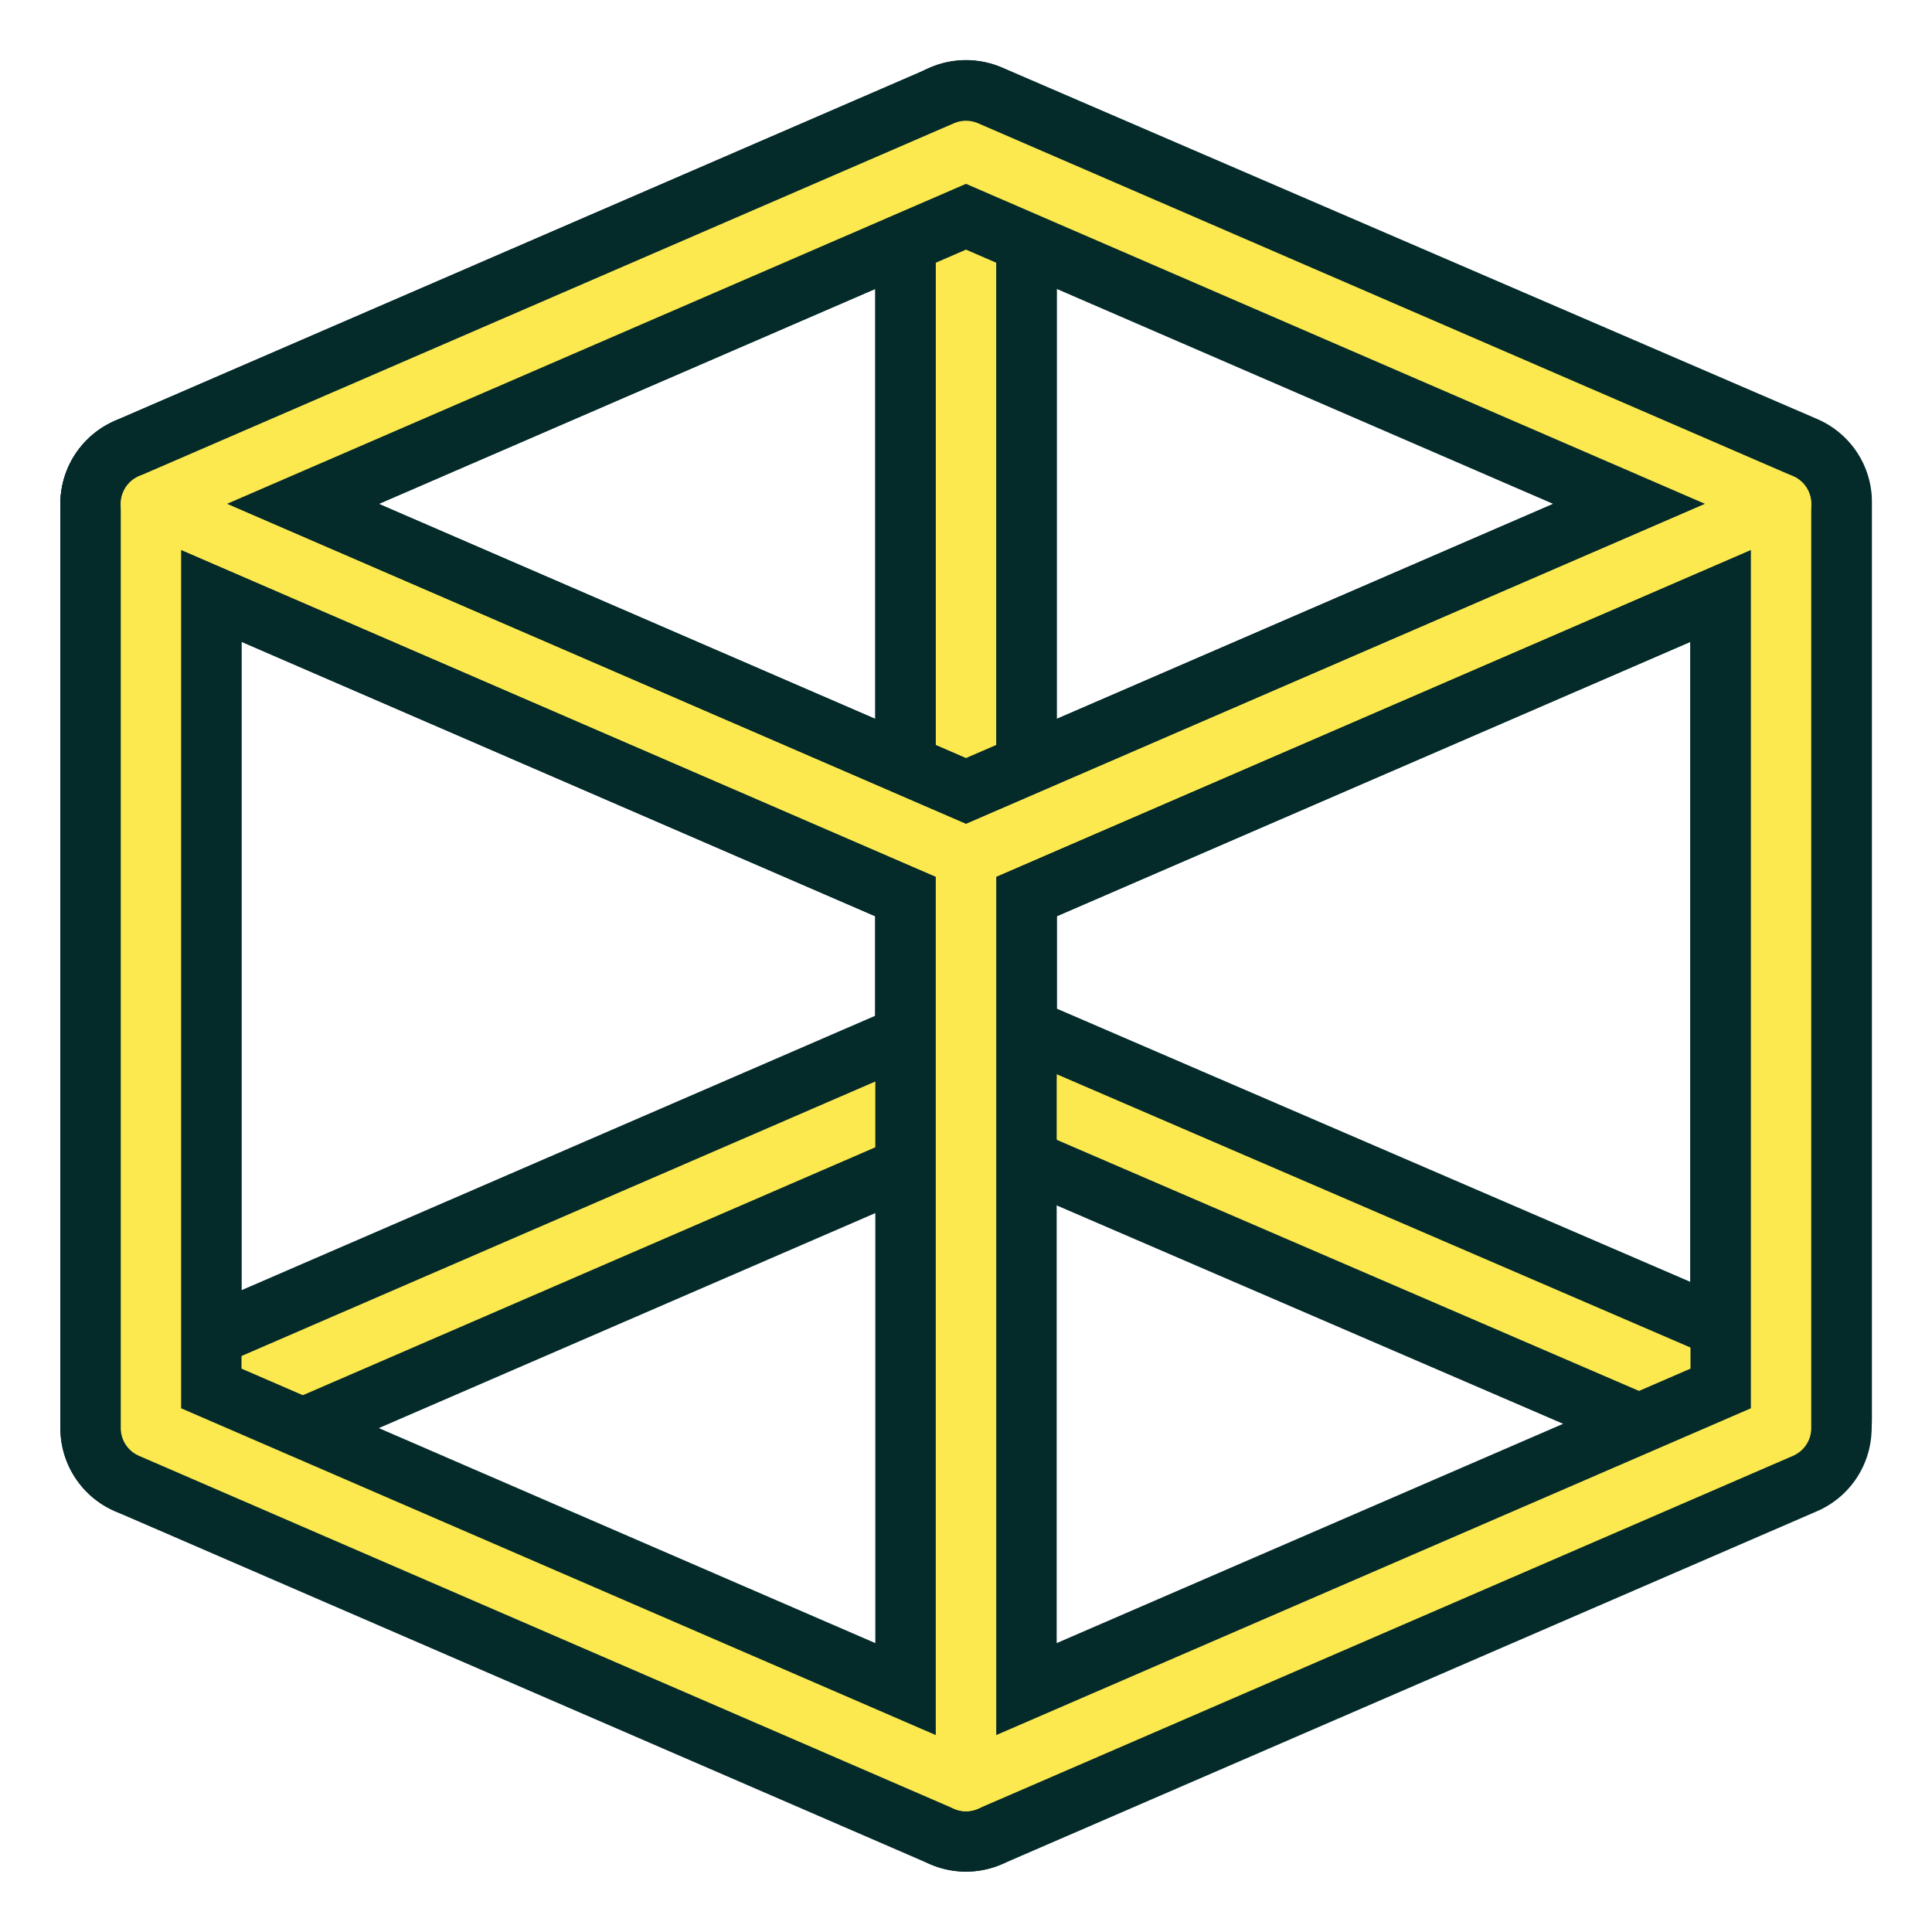
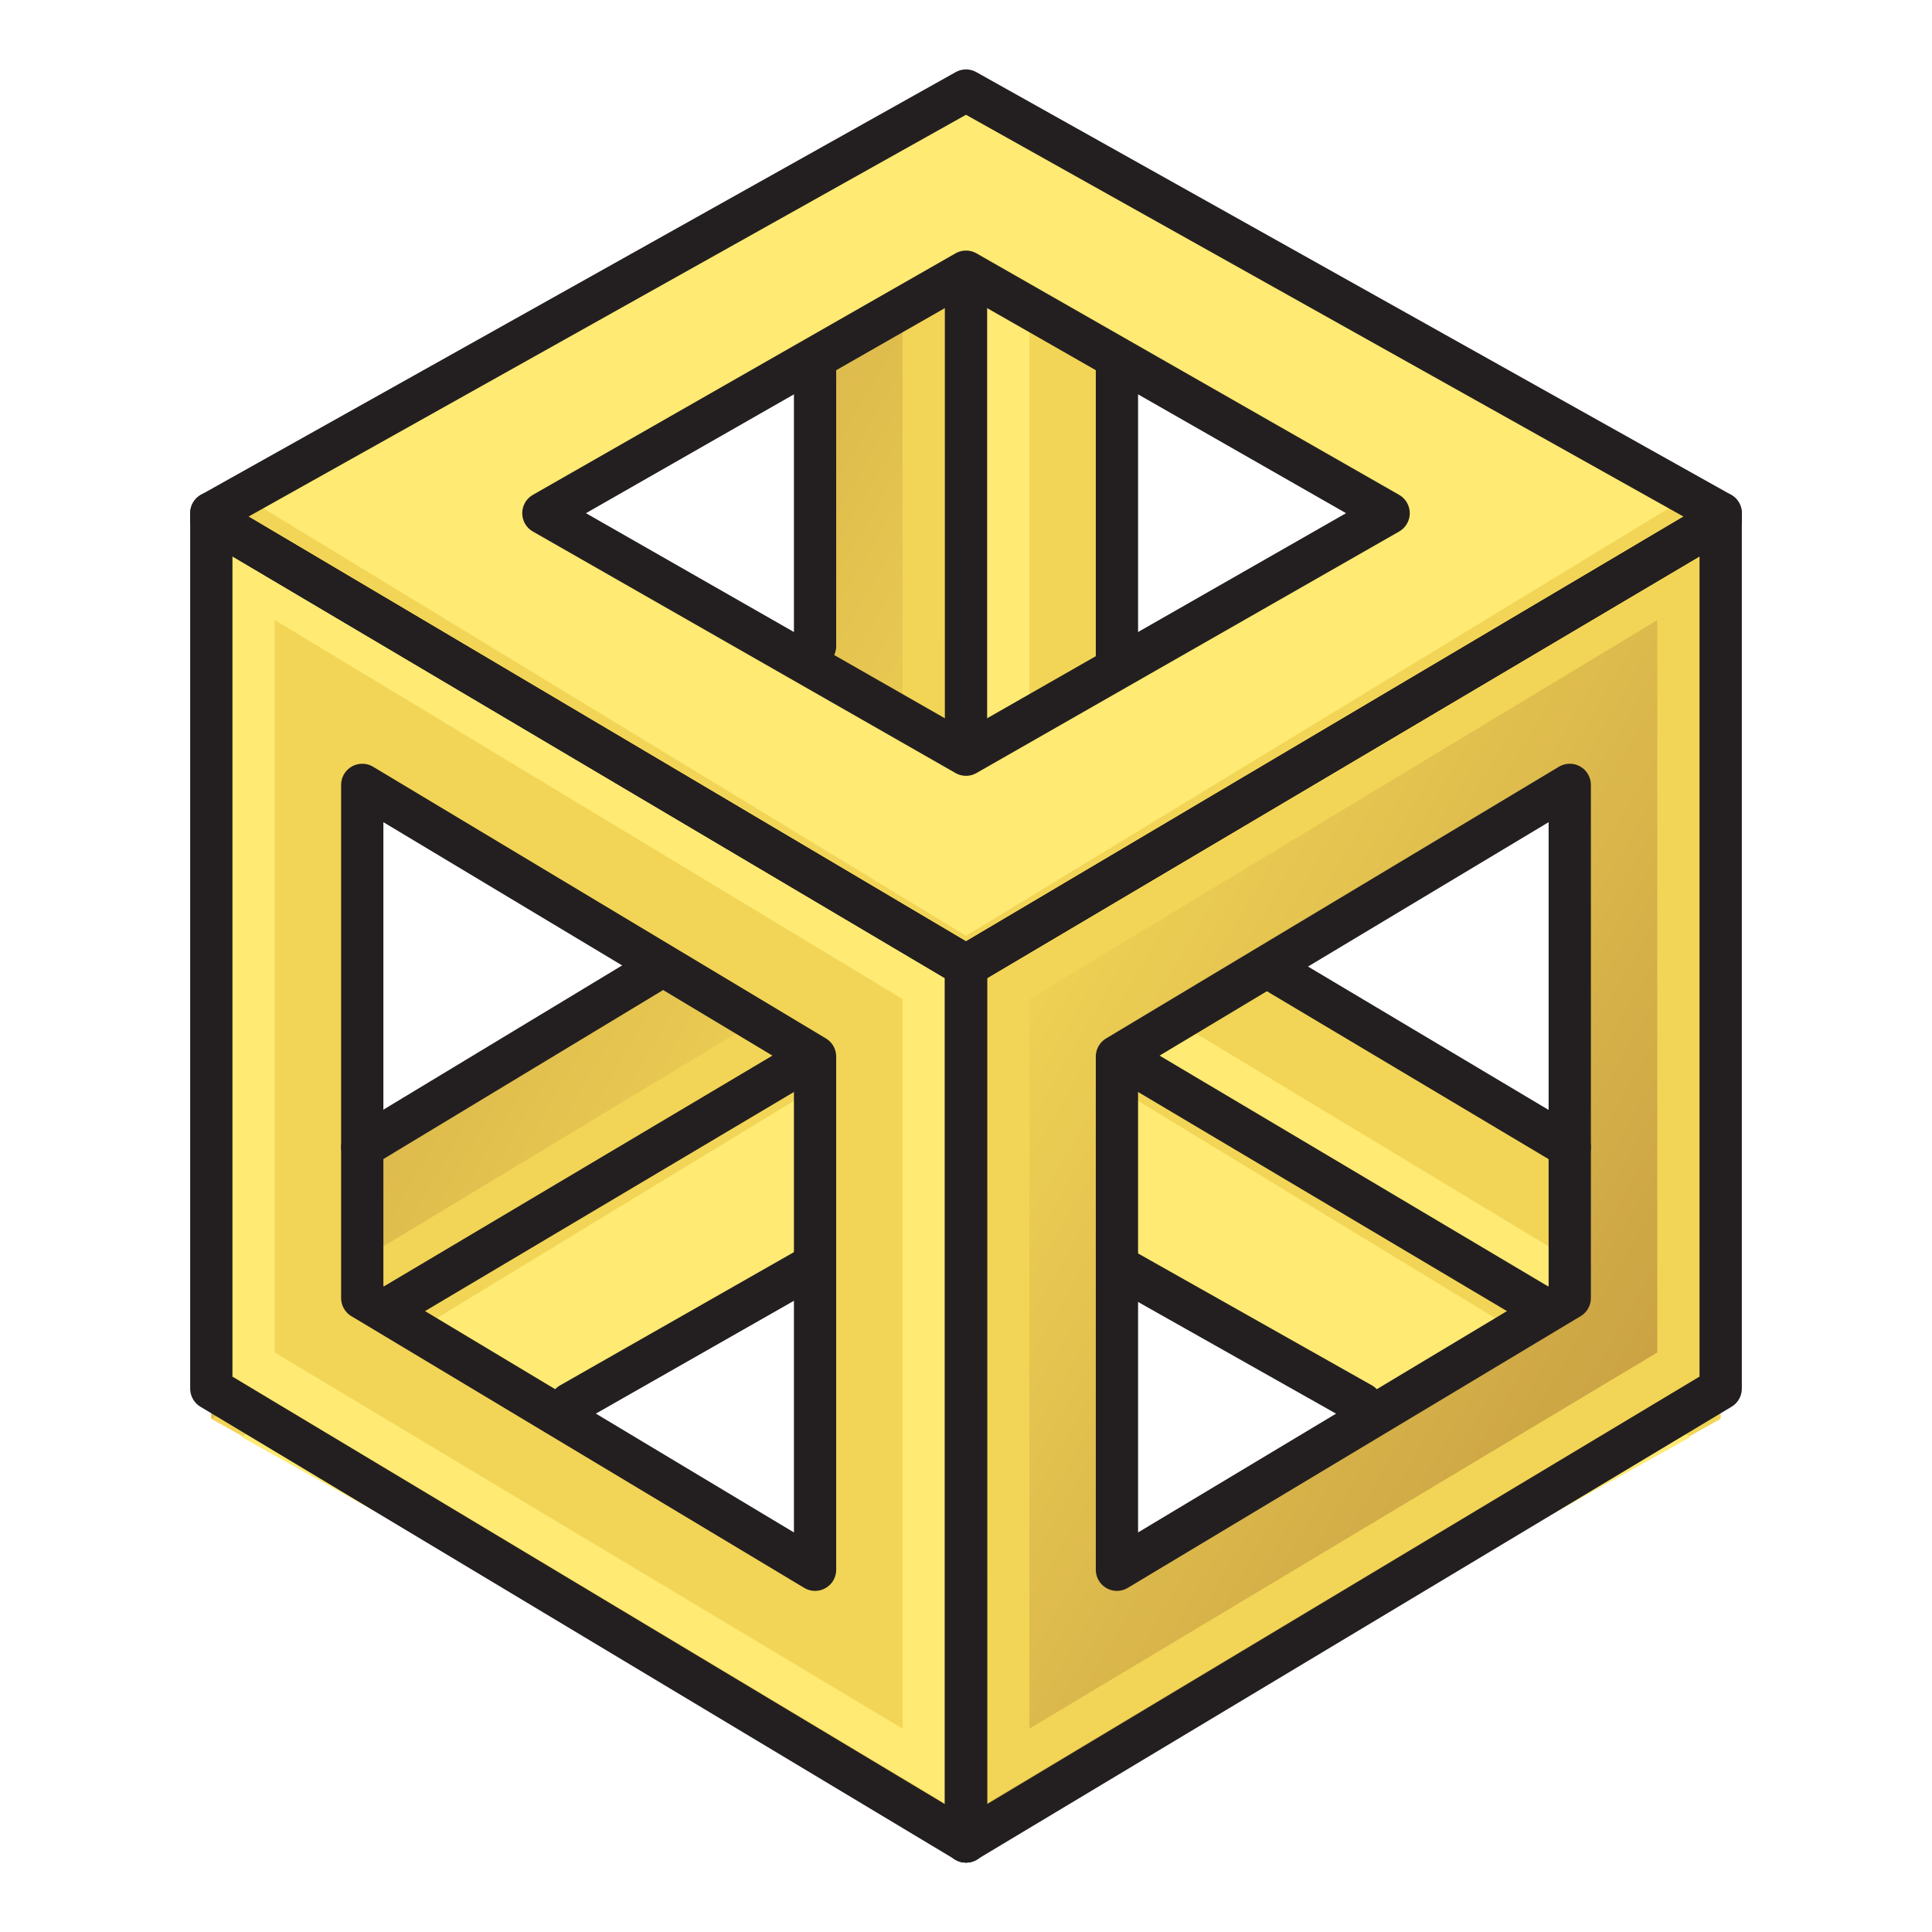
- <svg xmlns="http://www.w3.org/2000/svg" xmlns:xlink="http://www.w3.org/1999/xlink" width="64px" height="64px" id="svg6248" version="1.1">
-   <defs id="defs6250">
-     <linearGradient id="linearGradient3253">
-       <stop style="stop-color:#89d5f8;stop-opacity:1;" offset="0" id="stop3255" />
-       <stop style="stop-color:#00899e;stop-opacity:1;" offset="1" id="stop3257" />
+ <svg xmlns="http://www.w3.org/2000/svg" version="1.1" x="0px" y="0px" viewBox="0 0 64 64" enable-background="new 0 0 64 64" xml:space="preserve" id="svg4863">
+   <defs id="defs5287">
+     <linearGradient id="SVGID_14_" gradientUnits="userSpaceOnUse" x1="56.906" y1="46.163" x2="32.094" y2="31.837" gradientTransform="matrix(-1,0,0,-1,64,64)">
+       <stop offset="0" style="stop-color:#C79E42" id="stop5197" />
+       <stop offset="1" style="stop-color:#F2D556" id="stop5199" />
    </linearGradient>
-     <linearGradient id="linearGradient6816">
-       <stop style="stop-color:#000000;stop-opacity:1;" offset="0" id="stop6818" />
-       <stop style="stop-color:#000000;stop-opacity:0;" offset="1" id="stop6820" />
+     <linearGradient id="SVGID_15_" gradientUnits="userSpaceOnUse" x1="56.906" y1="46.163" x2="32.094" y2="31.837">
+       <stop offset="0" style="stop-color:#C79E42" id="stop5214" />
+       <stop offset="1" style="stop-color:#F2D556" id="stop5216" />
    </linearGradient>
-     <linearGradient id="linearGradient6781">
-       <stop style="stop-color:#ffffff;stop-opacity:1;" offset="0" id="stop6783" />
-       <stop style="stop-color:#3465a4;stop-opacity:0;" offset="1" id="stop6785" />
-     </linearGradient>
-     <radialGradient xlink:href="#linearGradient6816" id="radialGradient6822" cx="33.37" cy="51.929" fx="33.37" fy="51.929" r="25.199" gradientTransform="matrix(1.158163,0,0,0.6558985,-7.29237,16.12608)" gradientUnits="userSpaceOnUse" />
-     <radialGradient xlink:href="#linearGradient3253" id="radialGradient3259" cx="18.418" cy="17.014" fx="18.418" fy="17.014" r="27.987" gradientTransform="matrix(0.9724373,-0.105657,5.0523169e-2,0.4650009,-0.3519546,9.585438)" gradientUnits="userSpaceOnUse" />
-     <radialGradient xlink:href="#linearGradient3253" id="radialGradient3270" gradientUnits="userSpaceOnUse" gradientTransform="matrix(0.9724373,-0.105657,0.05052317,0.4650009,-0.3519546,9.585438)" cx="18.418" cy="17.014" fx="18.418" fy="17.014" r="27.987" />
  </defs>
-   <g id="layer1">
-     <g id="g3913-7" transform="matrix(-1,0,0,0.9936306,4,0.0382165)">
-       <path id="path3003-5-3-0" d="M -55,47.282 -28,35.564 -28,4.974 -55,16.692 z" style="fill:none;stroke:#042a2a;stroke-width:6.019;stroke-linecap:round;stroke-linejoin:round;stroke-miterlimit:4;stroke-opacity:1;stroke-dasharray:none;stroke-dashoffset:6.019" />
-       <path id="path3003-5-3-1-9" d="M -55,47.282 -28,35.564 -28,4.974 -55,16.692 z" style="fill:none;stroke:#fce94f;stroke-width:2.006;stroke-linecap:round;stroke-linejoin:round;stroke-miterlimit:4;stroke-opacity:1;stroke-dasharray:none;stroke-dashoffset:6.019" />
+   <g id="references" />
+   <g id="grid" display="none">
+     <line display="inline" fill="none" stroke="#00ADEE" stroke-width="0.1" stroke-linecap="round" stroke-linejoin="round" stroke-miterlimit="10" x1="2" y1="2" x2="2" y2="62" id="line4940" />
+     <line display="inline" fill="none" stroke="#00ADEE" stroke-width="0.1" stroke-linecap="round" stroke-linejoin="round" stroke-miterlimit="10" x1="62" y1="2" x2="62" y2="62" id="line4942" />
+     <line display="inline" fill="none" stroke="#00ADEE" stroke-width="0.1" stroke-linecap="round" stroke-linejoin="round" stroke-miterlimit="10" x1="4" y1="2" x2="4" y2="62" id="line4944" />
+     <line display="inline" fill="none" stroke="#00ADEE" stroke-width="0.1" stroke-linecap="round" stroke-linejoin="round" stroke-miterlimit="10" x1="3" y1="2" x2="3" y2="62" id="line4946" />
+     <line display="inline" fill="none" stroke="#00ADEE" stroke-width="0.1" stroke-linecap="round" stroke-linejoin="round" stroke-miterlimit="10" x1="5" y1="2" x2="5" y2="62" id="line4948" />
+     <line display="inline" fill="none" stroke="#00ADEE" stroke-width="0.1" stroke-linecap="round" stroke-linejoin="round" stroke-miterlimit="10" x1="7" y1="2" x2="7" y2="62" id="line4950" />
+     <line display="inline" fill="none" stroke="#00ADEE" stroke-width="0.1" stroke-linecap="round" stroke-linejoin="round" stroke-miterlimit="10" x1="6" y1="2" x2="6" y2="62" id="line4952" />
+     <line display="inline" fill="none" stroke="#00ADEE" stroke-width="0.1" stroke-linecap="round" stroke-linejoin="round" stroke-miterlimit="10" x1="8" y1="2" x2="8" y2="62" id="line4954" />
+     <line display="inline" fill="none" stroke="#00ADEE" stroke-width="0.1" stroke-linecap="round" stroke-linejoin="round" stroke-miterlimit="10" x1="10" y1="2" x2="10" y2="62" id="line4956" />
+     <line display="inline" fill="none" stroke="#00ADEE" stroke-width="0.1" stroke-linecap="round" stroke-linejoin="round" stroke-miterlimit="10" x1="9" y1="2" x2="9" y2="62" id="line4958" />
+     <line display="inline" fill="none" stroke="#00ADEE" stroke-width="0.1" stroke-linecap="round" stroke-linejoin="round" stroke-miterlimit="10" x1="11" y1="2" x2="11" y2="62" id="line4960" />
+     <line display="inline" fill="none" stroke="#00ADEE" stroke-width="0.1" stroke-linecap="round" stroke-linejoin="round" stroke-miterlimit="10" x1="13" y1="2" x2="13" y2="62" id="line4962" />
+     <line display="inline" fill="none" stroke="#00ADEE" stroke-width="0.1" stroke-linecap="round" stroke-linejoin="round" stroke-miterlimit="10" x1="12" y1="2" x2="12" y2="62" id="line4964" />
+     <line display="inline" fill="none" stroke="#00ADEE" stroke-width="0.1" stroke-linecap="round" stroke-linejoin="round" stroke-miterlimit="10" x1="14" y1="2" x2="14" y2="62" id="line4966" />
+     <line display="inline" fill="none" stroke="#00ADEE" stroke-width="0.1" stroke-linecap="round" stroke-linejoin="round" stroke-miterlimit="10" x1="16" y1="2" x2="16" y2="62" id="line4968" />
+     <line display="inline" fill="none" stroke="#00ADEE" stroke-width="0.1" stroke-linecap="round" stroke-linejoin="round" stroke-miterlimit="10" x1="15" y1="2" x2="15" y2="62" id="line4970" />
+     <line display="inline" fill="none" stroke="#00ADEE" stroke-width="0.1" stroke-linecap="round" stroke-linejoin="round" stroke-miterlimit="10" x1="17" y1="2" x2="17" y2="62" id="line4972" />
+     <line display="inline" fill="none" stroke="#00ADEE" stroke-width="0.1" stroke-linecap="round" stroke-linejoin="round" stroke-miterlimit="10" x1="19" y1="2" x2="19" y2="62" id="line4974" />
+     <line display="inline" fill="none" stroke="#00ADEE" stroke-width="0.1" stroke-linecap="round" stroke-linejoin="round" stroke-miterlimit="10" x1="18" y1="2" x2="18" y2="62" id="line4976" />
+     <line display="inline" fill="none" stroke="#00ADEE" stroke-width="0.1" stroke-linecap="round" stroke-linejoin="round" stroke-miterlimit="10" x1="20" y1="2" x2="20" y2="62" id="line4978" />
+     <line display="inline" fill="none" stroke="#00ADEE" stroke-width="0.1" stroke-linecap="round" stroke-linejoin="round" stroke-miterlimit="10" x1="22" y1="2" x2="22" y2="62" id="line4980" />
+     <line display="inline" fill="none" stroke="#00ADEE" stroke-width="0.1" stroke-linecap="round" stroke-linejoin="round" stroke-miterlimit="10" x1="21" y1="2" x2="21" y2="62" id="line4982" />
+     <line display="inline" fill="none" stroke="#00ADEE" stroke-width="0.1" stroke-linecap="round" stroke-linejoin="round" stroke-miterlimit="10" x1="23" y1="2" x2="23" y2="62" id="line4984" />
+     <line display="inline" fill="none" stroke="#00ADEE" stroke-width="0.1" stroke-linecap="round" stroke-linejoin="round" stroke-miterlimit="10" x1="25" y1="2" x2="25" y2="62" id="line4986" />
+     <line display="inline" fill="none" stroke="#00ADEE" stroke-width="0.1" stroke-linecap="round" stroke-linejoin="round" stroke-miterlimit="10" x1="24" y1="2" x2="24" y2="62" id="line4988" />
+     <line display="inline" fill="none" stroke="#00ADEE" stroke-width="0.1" stroke-linecap="round" stroke-linejoin="round" stroke-miterlimit="10" x1="26" y1="2" x2="26" y2="62" id="line4990" />
+     <line display="inline" fill="none" stroke="#00ADEE" stroke-width="0.1" stroke-linecap="round" stroke-linejoin="round" stroke-miterlimit="10" x1="28" y1="2" x2="28" y2="62" id="line4992" />
+     <line display="inline" fill="none" stroke="#00ADEE" stroke-width="0.1" stroke-linecap="round" stroke-linejoin="round" stroke-miterlimit="10" x1="27" y1="2" x2="27" y2="62" id="line4994" />
+     <line display="inline" fill="none" stroke="#00ADEE" stroke-width="0.1" stroke-linecap="round" stroke-linejoin="round" stroke-miterlimit="10" x1="29" y1="2" x2="29" y2="62" id="line4996" />
+     <line display="inline" fill="none" stroke="#00ADEE" stroke-width="0.1" stroke-linecap="round" stroke-linejoin="round" stroke-miterlimit="10" x1="31" y1="2" x2="31" y2="62" id="line4998" />
+     <line display="inline" fill="none" stroke="#00ADEE" stroke-width="0.1" stroke-linecap="round" stroke-linejoin="round" stroke-miterlimit="10" x1="30" y1="2" x2="30" y2="62" id="line5000" />
+     <line display="inline" fill="none" stroke="#00ADEE" stroke-width="0.1" stroke-linecap="round" stroke-linejoin="round" stroke-miterlimit="10" x1="32" y1="2" x2="32" y2="62" id="line5002" />
+     <line display="inline" fill="none" stroke="#00ADEE" stroke-width="0.1" stroke-linecap="round" stroke-linejoin="round" stroke-miterlimit="10" x1="34" y1="2" x2="34" y2="62" id="line5004" />
+     <line display="inline" fill="none" stroke="#00ADEE" stroke-width="0.1" stroke-linecap="round" stroke-linejoin="round" stroke-miterlimit="10" x1="33" y1="2" x2="33" y2="62" id="line5006" />
+     <line display="inline" fill="none" stroke="#00ADEE" stroke-width="0.1" stroke-linecap="round" stroke-linejoin="round" stroke-miterlimit="10" x1="35" y1="2" x2="35" y2="62" id="line5008" />
+     <line display="inline" fill="none" stroke="#00ADEE" stroke-width="0.1" stroke-linecap="round" stroke-linejoin="round" stroke-miterlimit="10" x1="37" y1="2" x2="37" y2="62" id="line5010" />
+     <line display="inline" fill="none" stroke="#00ADEE" stroke-width="0.1" stroke-linecap="round" stroke-linejoin="round" stroke-miterlimit="10" x1="36" y1="2" x2="36" y2="62" id="line5012" />
+     <line display="inline" fill="none" stroke="#00ADEE" stroke-width="0.1" stroke-linecap="round" stroke-linejoin="round" stroke-miterlimit="10" x1="38" y1="2" x2="38" y2="62" id="line5014" />
+     <line display="inline" fill="none" stroke="#00ADEE" stroke-width="0.1" stroke-linecap="round" stroke-linejoin="round" stroke-miterlimit="10" x1="40" y1="2" x2="40" y2="62" id="line5016" />
+     <line display="inline" fill="none" stroke="#00ADEE" stroke-width="0.1" stroke-linecap="round" stroke-linejoin="round" stroke-miterlimit="10" x1="39" y1="2" x2="39" y2="62" id="line5018" />
+     <line display="inline" fill="none" stroke="#00ADEE" stroke-width="0.1" stroke-linecap="round" stroke-linejoin="round" stroke-miterlimit="10" x1="41" y1="2" x2="41" y2="62" id="line5020" />
+     <line display="inline" fill="none" stroke="#00ADEE" stroke-width="0.1" stroke-linecap="round" stroke-linejoin="round" stroke-miterlimit="10" x1="43" y1="2" x2="43" y2="62" id="line5022" />
+     <line display="inline" fill="none" stroke="#00ADEE" stroke-width="0.1" stroke-linecap="round" stroke-linejoin="round" stroke-miterlimit="10" x1="42" y1="2" x2="42" y2="62" id="line5024" />
+     <line display="inline" fill="none" stroke="#00ADEE" stroke-width="0.1" stroke-linecap="round" stroke-linejoin="round" stroke-miterlimit="10" x1="44" y1="2" x2="44" y2="62" id="line5026" />
+     <line display="inline" fill="none" stroke="#00ADEE" stroke-width="0.1" stroke-linecap="round" stroke-linejoin="round" stroke-miterlimit="10" x1="46" y1="2" x2="46" y2="62" id="line5028" />
+     <line display="inline" fill="none" stroke="#00ADEE" stroke-width="0.1" stroke-linecap="round" stroke-linejoin="round" stroke-miterlimit="10" x1="45" y1="2" x2="45" y2="62" id="line5030" />
+     <line display="inline" fill="none" stroke="#00ADEE" stroke-width="0.1" stroke-linecap="round" stroke-linejoin="round" stroke-miterlimit="10" x1="47" y1="2" x2="47" y2="62" id="line5032" />
+     <line display="inline" fill="none" stroke="#00ADEE" stroke-width="0.1" stroke-linecap="round" stroke-linejoin="round" stroke-miterlimit="10" x1="49" y1="2" x2="49" y2="62" id="line5034" />
+     <line display="inline" fill="none" stroke="#00ADEE" stroke-width="0.1" stroke-linecap="round" stroke-linejoin="round" stroke-miterlimit="10" x1="48" y1="2" x2="48" y2="62" id="line5036" />
+     <line display="inline" fill="none" stroke="#00ADEE" stroke-width="0.1" stroke-linecap="round" stroke-linejoin="round" stroke-miterlimit="10" x1="51" y1="2" x2="51" y2="62" id="line5038" />
+     <line display="inline" fill="none" stroke="#00ADEE" stroke-width="0.1" stroke-linecap="round" stroke-linejoin="round" stroke-miterlimit="10" x1="50" y1="2" x2="50" y2="62" id="line5040" />
+     <line display="inline" fill="none" stroke="#00ADEE" stroke-width="0.1" stroke-linecap="round" stroke-linejoin="round" stroke-miterlimit="10" x1="52" y1="2" x2="52" y2="62" id="line5042" />
+     <line display="inline" fill="none" stroke="#00ADEE" stroke-width="0.1" stroke-linecap="round" stroke-linejoin="round" stroke-miterlimit="10" x1="54" y1="2" x2="54" y2="62" id="line5044" />
+     <line display="inline" fill="none" stroke="#00ADEE" stroke-width="0.1" stroke-linecap="round" stroke-linejoin="round" stroke-miterlimit="10" x1="53" y1="2" x2="53" y2="62" id="line5046" />
+     <line display="inline" fill="none" stroke="#00ADEE" stroke-width="0.1" stroke-linecap="round" stroke-linejoin="round" stroke-miterlimit="10" x1="55" y1="2" x2="55" y2="62" id="line5048" />
+     <line display="inline" fill="none" stroke="#00ADEE" stroke-width="0.1" stroke-linecap="round" stroke-linejoin="round" stroke-miterlimit="10" x1="57" y1="2" x2="57" y2="62" id="line5050" />
+     <line display="inline" fill="none" stroke="#00ADEE" stroke-width="0.1" stroke-linecap="round" stroke-linejoin="round" stroke-miterlimit="10" x1="56" y1="2" x2="56" y2="62" id="line5052" />
+     <line display="inline" fill="none" stroke="#00ADEE" stroke-width="0.1" stroke-linecap="round" stroke-linejoin="round" stroke-miterlimit="10" x1="58" y1="2" x2="58" y2="62" id="line5054" />
+     <line display="inline" fill="none" stroke="#00ADEE" stroke-width="0.1" stroke-linecap="round" stroke-linejoin="round" stroke-miterlimit="10" x1="60" y1="2" x2="60" y2="62" id="line5056" />
+     <line display="inline" fill="none" stroke="#00ADEE" stroke-width="0.1" stroke-linecap="round" stroke-linejoin="round" stroke-miterlimit="10" x1="59" y1="2" x2="59" y2="62" id="line5058" />
+     <line display="inline" fill="none" stroke="#00ADEE" stroke-width="0.1" stroke-linecap="round" stroke-linejoin="round" stroke-miterlimit="10" x1="61" y1="2" x2="61" y2="62" id="line5060" />
+     <line display="inline" fill="none" stroke="#00ADEE" stroke-width="0.1" stroke-linecap="round" stroke-linejoin="round" stroke-miterlimit="10" x1="62" y1="2" x2="2" y2="2" id="line5062" />
+     <line display="inline" fill="none" stroke="#00ADEE" stroke-width="0.1" stroke-linecap="round" stroke-linejoin="round" stroke-miterlimit="10" x1="62" y1="62" x2="2" y2="62" id="line5064" />
+     <line display="inline" fill="none" stroke="#00ADEE" stroke-width="0.1" stroke-linecap="round" stroke-linejoin="round" stroke-miterlimit="10" x1="62" y1="4" x2="2" y2="4" id="line5066" />
+     <line display="inline" fill="none" stroke="#00ADEE" stroke-width="0.1" stroke-linecap="round" stroke-linejoin="round" stroke-miterlimit="10" x1="62" y1="3" x2="2" y2="3" id="line5068" />
+     <line display="inline" fill="none" stroke="#00ADEE" stroke-width="0.1" stroke-linecap="round" stroke-linejoin="round" stroke-miterlimit="10" x1="62" y1="5" x2="2" y2="5" id="line5070" />
+     <line display="inline" fill="none" stroke="#00ADEE" stroke-width="0.1" stroke-linecap="round" stroke-linejoin="round" stroke-miterlimit="10" x1="62" y1="7" x2="2" y2="7" id="line5072" />
+     <line display="inline" fill="none" stroke="#00ADEE" stroke-width="0.1" stroke-linecap="round" stroke-linejoin="round" stroke-miterlimit="10" x1="62" y1="6" x2="2" y2="6" id="line5074" />
+     <line display="inline" fill="none" stroke="#00ADEE" stroke-width="0.1" stroke-linecap="round" stroke-linejoin="round" stroke-miterlimit="10" x1="62" y1="8" x2="2" y2="8" id="line5076" />
+     <line display="inline" fill="none" stroke="#00ADEE" stroke-width="0.1" stroke-linecap="round" stroke-linejoin="round" stroke-miterlimit="10" x1="62" y1="10" x2="2" y2="10" id="line5078" />
+     <line display="inline" fill="none" stroke="#00ADEE" stroke-width="0.1" stroke-linecap="round" stroke-linejoin="round" stroke-miterlimit="10" x1="62" y1="9" x2="2" y2="9" id="line5080" />
+     <line display="inline" fill="none" stroke="#00ADEE" stroke-width="0.1" stroke-linecap="round" stroke-linejoin="round" stroke-miterlimit="10" x1="62" y1="11" x2="2" y2="11" id="line5082" />
+     <line display="inline" fill="none" stroke="#00ADEE" stroke-width="0.1" stroke-linecap="round" stroke-linejoin="round" stroke-miterlimit="10" x1="62" y1="13" x2="2" y2="13" id="line5084" />
+     <line display="inline" fill="none" stroke="#00ADEE" stroke-width="0.1" stroke-linecap="round" stroke-linejoin="round" stroke-miterlimit="10" x1="62" y1="12" x2="2" y2="12" id="line5086" />
+     <line display="inline" fill="none" stroke="#00ADEE" stroke-width="0.1" stroke-linecap="round" stroke-linejoin="round" stroke-miterlimit="10" x1="62" y1="14" x2="2" y2="14" id="line5088" />
+     <line display="inline" fill="none" stroke="#00ADEE" stroke-width="0.1" stroke-linecap="round" stroke-linejoin="round" stroke-miterlimit="10" x1="62" y1="16" x2="2" y2="16" id="line5090" />
+     <line display="inline" fill="none" stroke="#00ADEE" stroke-width="0.1" stroke-linecap="round" stroke-linejoin="round" stroke-miterlimit="10" x1="62" y1="15" x2="2" y2="15" id="line5092" />
+     <line display="inline" fill="none" stroke="#00ADEE" stroke-width="0.1" stroke-linecap="round" stroke-linejoin="round" stroke-miterlimit="10" x1="62" y1="17" x2="2" y2="17" id="line5094" />
+     <line display="inline" fill="none" stroke="#00ADEE" stroke-width="0.1" stroke-linecap="round" stroke-linejoin="round" stroke-miterlimit="10" x1="62" y1="19" x2="2" y2="19" id="line5096" />
+     <line display="inline" fill="none" stroke="#00ADEE" stroke-width="0.1" stroke-linecap="round" stroke-linejoin="round" stroke-miterlimit="10" x1="62" y1="18" x2="2" y2="18" id="line5098" />
+     <line display="inline" fill="none" stroke="#00ADEE" stroke-width="0.1" stroke-linecap="round" stroke-linejoin="round" stroke-miterlimit="10" x1="62" y1="20" x2="2" y2="20" id="line5100" />
+     <line display="inline" fill="none" stroke="#00ADEE" stroke-width="0.1" stroke-linecap="round" stroke-linejoin="round" stroke-miterlimit="10" x1="62" y1="22" x2="2" y2="22" id="line5102" />
+     <line display="inline" fill="none" stroke="#00ADEE" stroke-width="0.1" stroke-linecap="round" stroke-linejoin="round" stroke-miterlimit="10" x1="62" y1="21" x2="2" y2="21" id="line5104" />
+     <line display="inline" fill="none" stroke="#00ADEE" stroke-width="0.1" stroke-linecap="round" stroke-linejoin="round" stroke-miterlimit="10" x1="62" y1="23" x2="2" y2="23" id="line5106" />
+     <line display="inline" fill="none" stroke="#00ADEE" stroke-width="0.1" stroke-linecap="round" stroke-linejoin="round" stroke-miterlimit="10" x1="62" y1="25" x2="2" y2="25" id="line5108" />
+     <line display="inline" fill="none" stroke="#00ADEE" stroke-width="0.1" stroke-linecap="round" stroke-linejoin="round" stroke-miterlimit="10" x1="62" y1="24" x2="2" y2="24" id="line5110" />
+     <line display="inline" fill="none" stroke="#00ADEE" stroke-width="0.1" stroke-linecap="round" stroke-linejoin="round" stroke-miterlimit="10" x1="62" y1="26" x2="2" y2="26" id="line5112" />
+     <line display="inline" fill="none" stroke="#00ADEE" stroke-width="0.1" stroke-linecap="round" stroke-linejoin="round" stroke-miterlimit="10" x1="62" y1="28" x2="2" y2="28" id="line5114" />
+     <line display="inline" fill="none" stroke="#00ADEE" stroke-width="0.1" stroke-linecap="round" stroke-linejoin="round" stroke-miterlimit="10" x1="62" y1="27" x2="2" y2="27" id="line5116" />
+     <line display="inline" fill="none" stroke="#00ADEE" stroke-width="0.1" stroke-linecap="round" stroke-linejoin="round" stroke-miterlimit="10" x1="62" y1="29" x2="2" y2="29" id="line5118" />
+     <line display="inline" fill="none" stroke="#00ADEE" stroke-width="0.1" stroke-linecap="round" stroke-linejoin="round" stroke-miterlimit="10" x1="62" y1="31" x2="2" y2="31" id="line5120" />
+     <line display="inline" fill="none" stroke="#00ADEE" stroke-width="0.1" stroke-linecap="round" stroke-linejoin="round" stroke-miterlimit="10" x1="62" y1="30" x2="2" y2="30" id="line5122" />
+     <line display="inline" fill="none" stroke="#00ADEE" stroke-width="0.1" stroke-linecap="round" stroke-linejoin="round" stroke-miterlimit="10" x1="62" y1="32" x2="2" y2="32" id="line5124" />
+     <line display="inline" fill="none" stroke="#00ADEE" stroke-width="0.1" stroke-linecap="round" stroke-linejoin="round" stroke-miterlimit="10" x1="62" y1="34" x2="2" y2="34" id="line5126" />
+     <line display="inline" fill="none" stroke="#00ADEE" stroke-width="0.1" stroke-linecap="round" stroke-linejoin="round" stroke-miterlimit="10" x1="62" y1="33" x2="2" y2="33" id="line5128" />
+     <line display="inline" fill="none" stroke="#00ADEE" stroke-width="0.1" stroke-linecap="round" stroke-linejoin="round" stroke-miterlimit="10" x1="62" y1="35" x2="2" y2="35" id="line5130" />
+     <line display="inline" fill="none" stroke="#00ADEE" stroke-width="0.1" stroke-linecap="round" stroke-linejoin="round" stroke-miterlimit="10" x1="62" y1="37" x2="2" y2="37" id="line5132" />
+     <line display="inline" fill="none" stroke="#00ADEE" stroke-width="0.1" stroke-linecap="round" stroke-linejoin="round" stroke-miterlimit="10" x1="62" y1="36" x2="2" y2="36" id="line5134" />
+     <line display="inline" fill="none" stroke="#00ADEE" stroke-width="0.1" stroke-linecap="round" stroke-linejoin="round" stroke-miterlimit="10" x1="62" y1="38" x2="2" y2="38" id="line5136" />
+     <line display="inline" fill="none" stroke="#00ADEE" stroke-width="0.1" stroke-linecap="round" stroke-linejoin="round" stroke-miterlimit="10" x1="62" y1="40" x2="2" y2="40" id="line5138" />
+     <line display="inline" fill="none" stroke="#00ADEE" stroke-width="0.1" stroke-linecap="round" stroke-linejoin="round" stroke-miterlimit="10" x1="62" y1="39" x2="2" y2="39" id="line5140" />
+     <line display="inline" fill="none" stroke="#00ADEE" stroke-width="0.1" stroke-linecap="round" stroke-linejoin="round" stroke-miterlimit="10" x1="62" y1="41" x2="2" y2="41" id="line5142" />
+     <line display="inline" fill="none" stroke="#00ADEE" stroke-width="0.1" stroke-linecap="round" stroke-linejoin="round" stroke-miterlimit="10" x1="62" y1="43" x2="2" y2="43" id="line5144" />
+     <line display="inline" fill="none" stroke="#00ADEE" stroke-width="0.1" stroke-linecap="round" stroke-linejoin="round" stroke-miterlimit="10" x1="62" y1="42" x2="2" y2="42" id="line5146" />
+     <line display="inline" fill="none" stroke="#00ADEE" stroke-width="0.1" stroke-linecap="round" stroke-linejoin="round" stroke-miterlimit="10" x1="62" y1="44" x2="2" y2="44" id="line5148" />
+     <line display="inline" fill="none" stroke="#00ADEE" stroke-width="0.1" stroke-linecap="round" stroke-linejoin="round" stroke-miterlimit="10" x1="62" y1="46" x2="2" y2="46" id="line5150" />
+     <line display="inline" fill="none" stroke="#00ADEE" stroke-width="0.1" stroke-linecap="round" stroke-linejoin="round" stroke-miterlimit="10" x1="62" y1="45" x2="2" y2="45" id="line5152" />
+     <line display="inline" fill="none" stroke="#00ADEE" stroke-width="0.1" stroke-linecap="round" stroke-linejoin="round" stroke-miterlimit="10" x1="62" y1="47" x2="2" y2="47" id="line5154" />
+     <line display="inline" fill="none" stroke="#00ADEE" stroke-width="0.1" stroke-linecap="round" stroke-linejoin="round" stroke-miterlimit="10" x1="62" y1="49" x2="2" y2="49" id="line5156" />
+     <line display="inline" fill="none" stroke="#00ADEE" stroke-width="0.1" stroke-linecap="round" stroke-linejoin="round" stroke-miterlimit="10" x1="62" y1="48" x2="2" y2="48" id="line5158" />
+     <line display="inline" fill="none" stroke="#00ADEE" stroke-width="0.1" stroke-linecap="round" stroke-linejoin="round" stroke-miterlimit="10" x1="62" y1="51" x2="2" y2="51" id="line5160" />
+     <line display="inline" fill="none" stroke="#00ADEE" stroke-width="0.1" stroke-linecap="round" stroke-linejoin="round" stroke-miterlimit="10" x1="62" y1="50" x2="2" y2="50" id="line5162" />
+     <line display="inline" fill="none" stroke="#00ADEE" stroke-width="0.1" stroke-linecap="round" stroke-linejoin="round" stroke-miterlimit="10" x1="62" y1="52" x2="2" y2="52" id="line5164" />
+     <line display="inline" fill="none" stroke="#00ADEE" stroke-width="0.1" stroke-linecap="round" stroke-linejoin="round" stroke-miterlimit="10" x1="62" y1="54" x2="2" y2="54" id="line5166" />
+     <line display="inline" fill="none" stroke="#00ADEE" stroke-width="0.1" stroke-linecap="round" stroke-linejoin="round" stroke-miterlimit="10" x1="62" y1="53" x2="2" y2="53" id="line5168" />
+     <line display="inline" fill="none" stroke="#00ADEE" stroke-width="0.1" stroke-linecap="round" stroke-linejoin="round" stroke-miterlimit="10" x1="62" y1="55" x2="2" y2="55" id="line5170" />
+     <line display="inline" fill="none" stroke="#00ADEE" stroke-width="0.1" stroke-linecap="round" stroke-linejoin="round" stroke-miterlimit="10" x1="62" y1="57" x2="2" y2="57" id="line5172" />
+     <line display="inline" fill="none" stroke="#00ADEE" stroke-width="0.1" stroke-linecap="round" stroke-linejoin="round" stroke-miterlimit="10" x1="62" y1="56" x2="2" y2="56" id="line5174" />
+     <line display="inline" fill="none" stroke="#00ADEE" stroke-width="0.1" stroke-linecap="round" stroke-linejoin="round" stroke-miterlimit="10" x1="62" y1="58" x2="2" y2="58" id="line5176" />
+     <line display="inline" fill="none" stroke="#00ADEE" stroke-width="0.1" stroke-linecap="round" stroke-linejoin="round" stroke-miterlimit="10" x1="62" y1="60" x2="2" y2="60" id="line5178" />
+     <line display="inline" fill="none" stroke="#00ADEE" stroke-width="0.1" stroke-linecap="round" stroke-linejoin="round" stroke-miterlimit="10" x1="62" y1="59" x2="2" y2="59" id="line5180" />
+     <line display="inline" fill="none" stroke="#00ADEE" stroke-width="0.1" stroke-linecap="round" stroke-linejoin="round" stroke-miterlimit="10" x1="62" y1="61" x2="2" y2="61" id="line5182" />
+   </g>
+   <g id="size_guide" display="none">
+     <rect x="0" display="inline" fill="none" stroke="#A6A8AB" stroke-miterlimit="10" width="64" height="64" id="rect5185" />
+     <rect x="2" y="2" display="inline" fill="none" stroke="#231F20" stroke-width="0.5" stroke-miterlimit="10" width="60" height="60" id="rect5187" />
+   </g>
+   <g id="text" />
+   <g id="layer3" style="display:inline">
+     <g id="solids">
+       <g id="frame_1_">
+         <g id="g5192">
+           <path style="fill:#f2d556" d="M 32,61 57,47 V 18 L 32,3 7,18 v 29 z m 5,-49 15,9 V 38 L 37,29 Z M 46,47 32,55 18,47 32,39 Z M 12,21 27,12 v 17 l -15,9 z" id="path5194" />
+           <linearGradient id="linearGradient5956" gradientUnits="userSpaceOnUse" x1="56.906" y1="46.163" x2="32.094" y2="31.837" gradientTransform="rotate(180,32,32)">
+             <stop offset="0" style="stop-color:#C79E42" id="stop5958" />
+             <stop offset="1" style="stop-color:#F2D556" id="stop5960" />
+           </linearGradient>
+           <path style="fill:url(#SVGID_14_)" d="M 32,3 7,18 V 47 L 32,32 Z M 27,29 12,38 V 21 l 15,-9 z" id="path5201" />
+           <path style="fill:#ffea73" d="M 32,61 56,47.6 32,33 8,47.6 Z M 46,47 32,55 18,47 32,39 Z" id="path5203" />
+           <polygon style="fill:none;stroke:#ffea73;stroke-width:1.4;stroke-miterlimit:10" stroke-miterlimit="10" points="55.6,44.7 33.4,31.3 33.4,5.5 55.6,18.8 " id="polygon5205" />
+           <polygon style="fill:none;stroke:#f2d556;stroke-width:1.4;stroke-miterlimit:10" stroke-miterlimit="10" points="8.4,44.7 8.4,18.8 30.6,5.5 30.6,31.3 " id="polygon5207" />
+         </g>
+         <g id="g5209">
+           <path style="fill:#f2d556" d="M 32,3 7,17 V 46 L 32,61 57,46 V 17 Z M 27,52 12,43 V 26 l 15,9 z M 18,17 32,9 46,17 32,25 Z M 52,43 37,52 V 35 l 15,-9 z" id="path5211" />
+           <linearGradient id="linearGradient5968" gradientUnits="userSpaceOnUse" x1="56.906" y1="46.163" x2="32.094" y2="31.837">
+             <stop offset="0" style="stop-color:#C79E42" id="stop5970" />
+             <stop offset="1" style="stop-color:#F2D556" id="stop5972" />
+           </linearGradient>
+           <path style="fill:url(#SVGID_15_)" d="M 32,61 57,46 V 17 L 32,32 Z m 5,-26 15,-9 v 17 l -15,9 z" id="path5218" />
+           <path style="fill:#ffea73" d="M 32,3 8,16.4 32,31 56,16.4 Z M 18,17 32,9 46,17 32,25 Z" id="path5220" />
+           <polygon style="fill:none;stroke:#ffea73;stroke-width:1.4;stroke-miterlimit:10" stroke-miterlimit="10" points="8.4,19.3 30.6,32.7 30.6,58.5 8.4,45.2 " id="polygon5222" />
+           <polygon style="fill:none;stroke:#f2d556;stroke-width:1.4;stroke-miterlimit:10" stroke-miterlimit="10" points="55.6,19.3 55.6,45.2 33.4,58.5 33.4,32.7 " id="polygon5224" />
+         </g>
+       </g>
+       <g id="axis_1_" />
+       <g id="controller_1_" />
+       <g id="power_supply_1_" />
+       <g id="wiring_1_" />
+       <g id="spool_holder_1_" />
    </g>
-     <g id="g3913" transform="translate(60,0)">
-       <path id="path3003-5-3" d="M -55,47.308 -28,35.615 -28,5 -55,16.692 z" style="fill:none;stroke:#042a2a;stroke-width:6;stroke-linecap:round;stroke-linejoin:round;stroke-miterlimit:4;stroke-opacity:1;stroke-dasharray:none;stroke-dashoffset:6" />
-       <path id="path3003-5-3-1" d="M -55,47.308 -28,35.615 -28,5 -55,16.692 z" style="fill:none;stroke:#fce94f;stroke-width:2;stroke-linecap:round;stroke-linejoin:round;stroke-miterlimit:4;stroke-opacity:1;stroke-dasharray:none;stroke-dashoffset:6" />
+   </g>
+   <g id="layer4" style="display:inline">
+     <g id="outlines">
+       <g id="frame">
+         <g id="g5233">
+           <polyline style="fill:none;stroke:#231f20;stroke-width:1.4;stroke-linecap:round;stroke-linejoin:round;stroke-miterlimit:10" stroke-miterlimit="10" points="     7,17 32,3 57,17    " id="polyline5235" />
+           <polygon style="fill:none;stroke:#231f20;stroke-width:1.4;stroke-linecap:round;stroke-linejoin:round;stroke-miterlimit:10" stroke-miterlimit="10" points="32,9 46,17 32,25 18,17 " id="polygon5237" />
+           <polygon style="fill:none;stroke:#231f20;stroke-width:1.4;stroke-linecap:round;stroke-linejoin:round;stroke-miterlimit:10" stroke-miterlimit="10" points="52,43 37,52 37,35 52,26 " id="polygon5239" />
+           <polygon style="fill:none;stroke:#231f20;stroke-width:1.4;stroke-linecap:round;stroke-linejoin:round;stroke-miterlimit:10" stroke-miterlimit="10" points="12,43 27,52 27,35 12,26 " id="polygon5241" />
+           <polyline style="fill:none;stroke:#231f20;stroke-width:1.4;stroke-linecap:round;stroke-linejoin:round;stroke-miterlimit:10" stroke-miterlimit="10" points="     57,17 57,46 32,61    " id="polyline5243" />
+           <polyline style="fill:none;stroke:#231f20;stroke-width:1.4;stroke-linecap:round;stroke-linejoin:round;stroke-miterlimit:10" stroke-miterlimit="10" points="     7,17 7,46 32,61    " id="polyline5245" />
+           <line style="fill:none;stroke:#231f20;stroke-width:1.4;stroke-linecap:round;stroke-linejoin:round;stroke-miterlimit:10" stroke-miterlimit="10" x1="32" y1="32" x2="32" y2="61" id="line5247" />
+           <line style="fill:none;stroke:#231f20;stroke-width:1.4;stroke-linecap:round;stroke-linejoin:round;stroke-miterlimit:10" stroke-miterlimit="10" x1="57" y1="17.2" x2="32" y2="32" id="line5249" />
+           <line style="fill:none;stroke:#231f20;stroke-width:1.4;stroke-linecap:round;stroke-linejoin:round;stroke-miterlimit:10" stroke-miterlimit="10" x1="7" y1="17.2" x2="32" y2="32" id="line5251" />
+           <polyline style="fill:none;stroke:#231f20;stroke-width:1.4;stroke-linecap:round;stroke-linejoin:round;stroke-miterlimit:10" stroke-miterlimit="10" points="     57,17.2 32,32 7,17.2    " id="polyline5253" />
+         </g>
+         <g id="g5255">
+           <line style="fill:none;stroke:#231f20;stroke-width:1.4;stroke-linecap:round;stroke-linejoin:round;stroke-miterlimit:10" stroke-miterlimit="10" x1="37.3" y1="42.1" x2="45.1" y2="46.5" id="line5257" />
+           <line style="fill:none;stroke:#231f20;stroke-width:1.4;stroke-linecap:round;stroke-linejoin:round;stroke-miterlimit:10" stroke-miterlimit="10" x1="18.9" y1="46.5" x2="26.8" y2="42" id="line5259" />
+           <line style="fill:none;stroke:#231f20;stroke-width:1.4;stroke-linecap:round;stroke-linejoin:round;stroke-miterlimit:10" stroke-miterlimit="10" x1="21.6" y1="32.2" x2="12" y2="38" id="line5261" />
+           <line style="fill:none;stroke:#231f20;stroke-width:1.4;stroke-linecap:round;stroke-linejoin:round;stroke-miterlimit:10" stroke-miterlimit="10" x1="27" y1="12" x2="27" y2="21.4" id="line5263" />
+           <line style="fill:none;stroke:#231f20;stroke-width:1.4;stroke-linecap:round;stroke-linejoin:round;stroke-miterlimit:10" stroke-miterlimit="10" x1="42.1" y1="32.1" x2="52" y2="38" id="line5265" />
+           <line style="fill:none;stroke:#231f20;stroke-width:1.4;stroke-linecap:round;stroke-linejoin:round;stroke-miterlimit:10" stroke-miterlimit="10" x1="37" y1="12" x2="37" y2="21.9" id="line5267" />
+           <line style="fill:none;stroke:#231f20;stroke-width:1.4;stroke-linecap:round;stroke-linejoin:round;stroke-miterlimit:10" stroke-miterlimit="10" x1="32" y1="32" x2="32" y2="61" id="line5269" />
+           <polyline style="fill:none;stroke:#231f20;stroke-width:1.4;stroke-linecap:round;stroke-linejoin:round;stroke-miterlimit:10" stroke-miterlimit="10" points="     57,17.2 32,32 7,17.2    " id="polyline5271" />
+           <line style="fill:none;stroke:#231f20;stroke-width:1.4;stroke-linecap:round;stroke-linejoin:round;stroke-miterlimit:10" stroke-miterlimit="10" x1="32" y1="24.3" x2="32" y2="9.5" id="line5273" />
+           <line style="fill:none;stroke:#231f20;stroke-width:1.4;stroke-linecap:round;stroke-linejoin:round;stroke-miterlimit:10" stroke-miterlimit="10" x1="37.6" y1="35.3" x2="50.9" y2="43.2" id="line5275" />
+           <line style="fill:none;stroke:#231f20;stroke-width:1.4;stroke-linecap:round;stroke-linejoin:round;stroke-miterlimit:10" stroke-miterlimit="10" x1="13.1" y1="43.2" x2="26.4" y2="35.3" id="line5277" />
+         </g>
+       </g>
+       <g id="heat_bed" />
+       <g id="axis" />
+       <g id="controller" />
+       <g id="spool_holder" />
+       <g id="wiring" />
+       <g id="power_supply" />
    </g>
-     <path style="fill:none;stroke:#042a2a;stroke-width:6;stroke-linecap:butt;stroke-linejoin:round;stroke-miterlimit:4;stroke-opacity:1;stroke-dasharray:none" d="M 32,59 5,47.308 5,16.692 32,28.385 z" id="path3003" />
-     <path style="fill:none;stroke:#042a2a;stroke-width:6;stroke-linecap:butt;stroke-linejoin:round;stroke-miterlimit:4;stroke-opacity:1;stroke-dasharray:none" d="M 32,59 59,47.308 59,16.692 32,28.385 z" id="path3003-5" />
-     <path style="fill:none;stroke:#042a2a;stroke-width:6;stroke-linecap:butt;stroke-linejoin:round;stroke-miterlimit:4;stroke-opacity:1;stroke-dasharray:none" d="M 59,16.692 32,28.385 5,16.692 32,5 z" id="path3003-2-2" />
-     <path style="fill:none;stroke:#fce94f;stroke-width:2;stroke-linecap:butt;stroke-linejoin:round;stroke-miterlimit:4;stroke-opacity:1;stroke-dasharray:none" d="M 32,59 5,47.308 5,16.692 32,28.385 z" id="path3003-3" />
-     <path style="fill:none;stroke:#fce94f;stroke-width:2;stroke-linecap:butt;stroke-linejoin:round;stroke-miterlimit:4;stroke-opacity:1;stroke-dasharray:none" d="M 32,59 59,47.308 59,16.692 32,28.385 z" id="path3003-5-6" />
-     <path style="fill:none;stroke:#fce94f;stroke-width:2;stroke-linecap:butt;stroke-linejoin:round;stroke-miterlimit:4;stroke-opacity:1;stroke-dasharray:none" d="M 59,16.692 32,28.385 5,16.692 32,5 z" id="path3003-2" />
  </g>
</svg>
